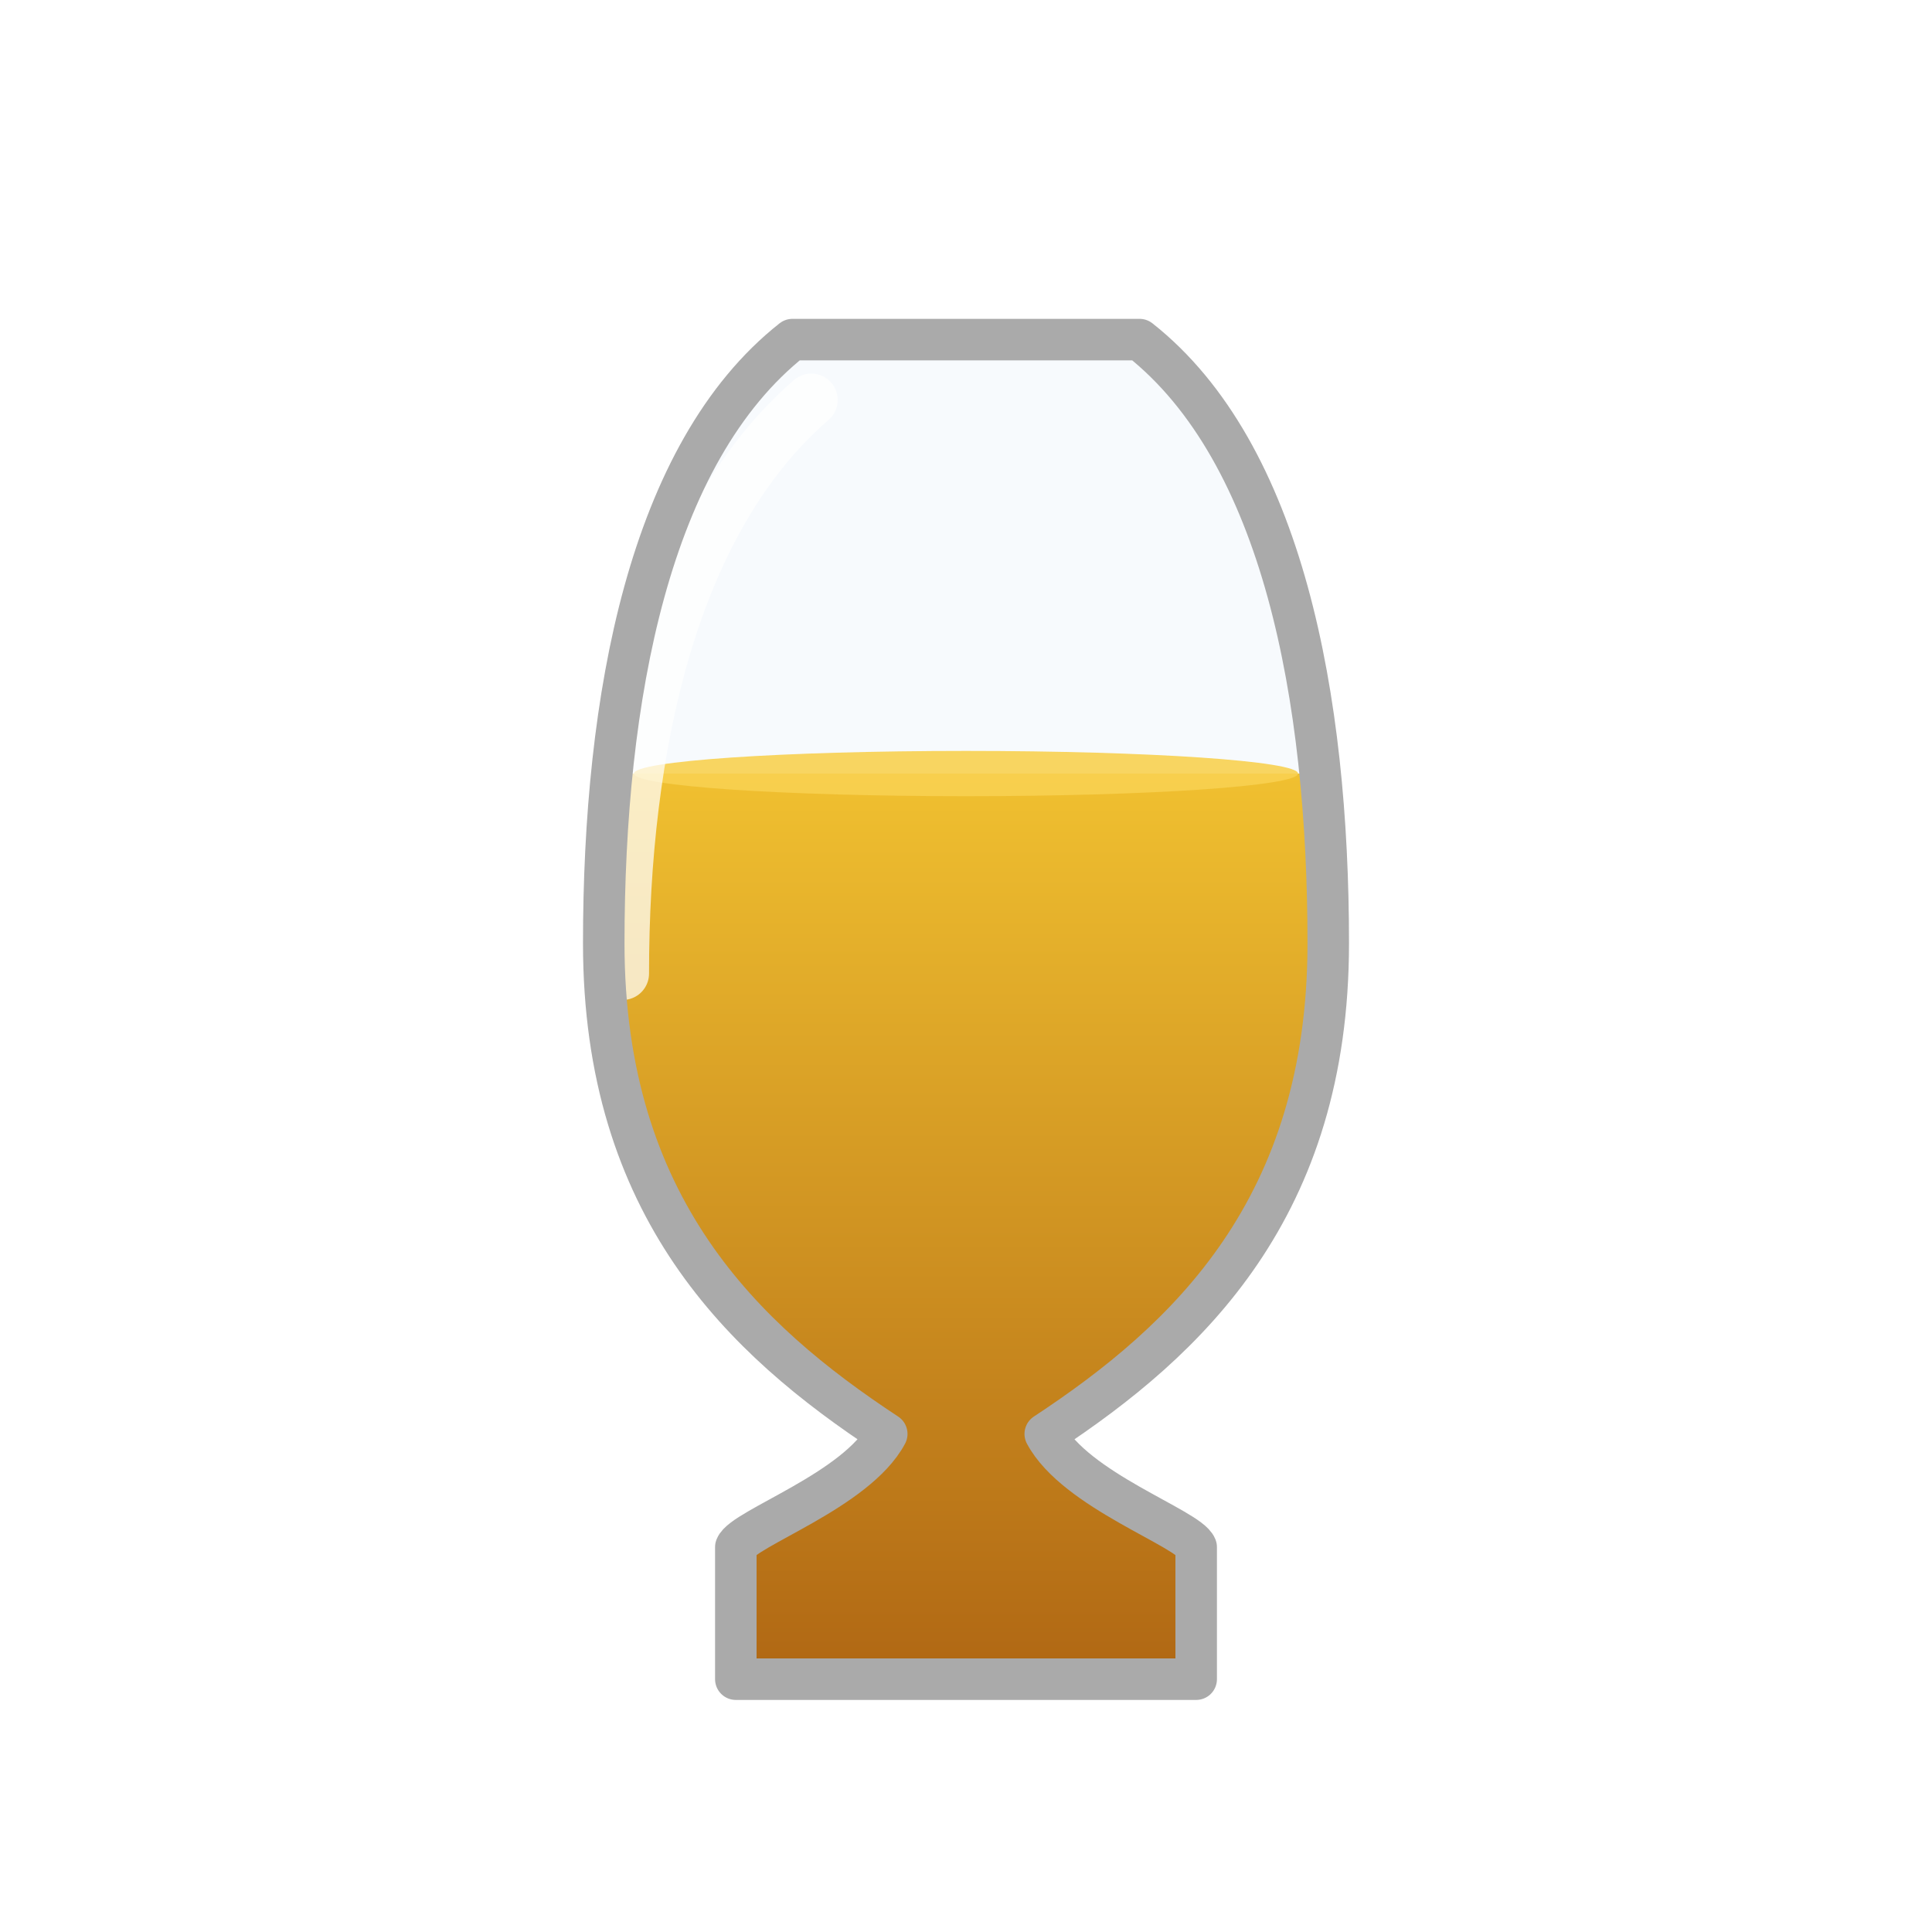
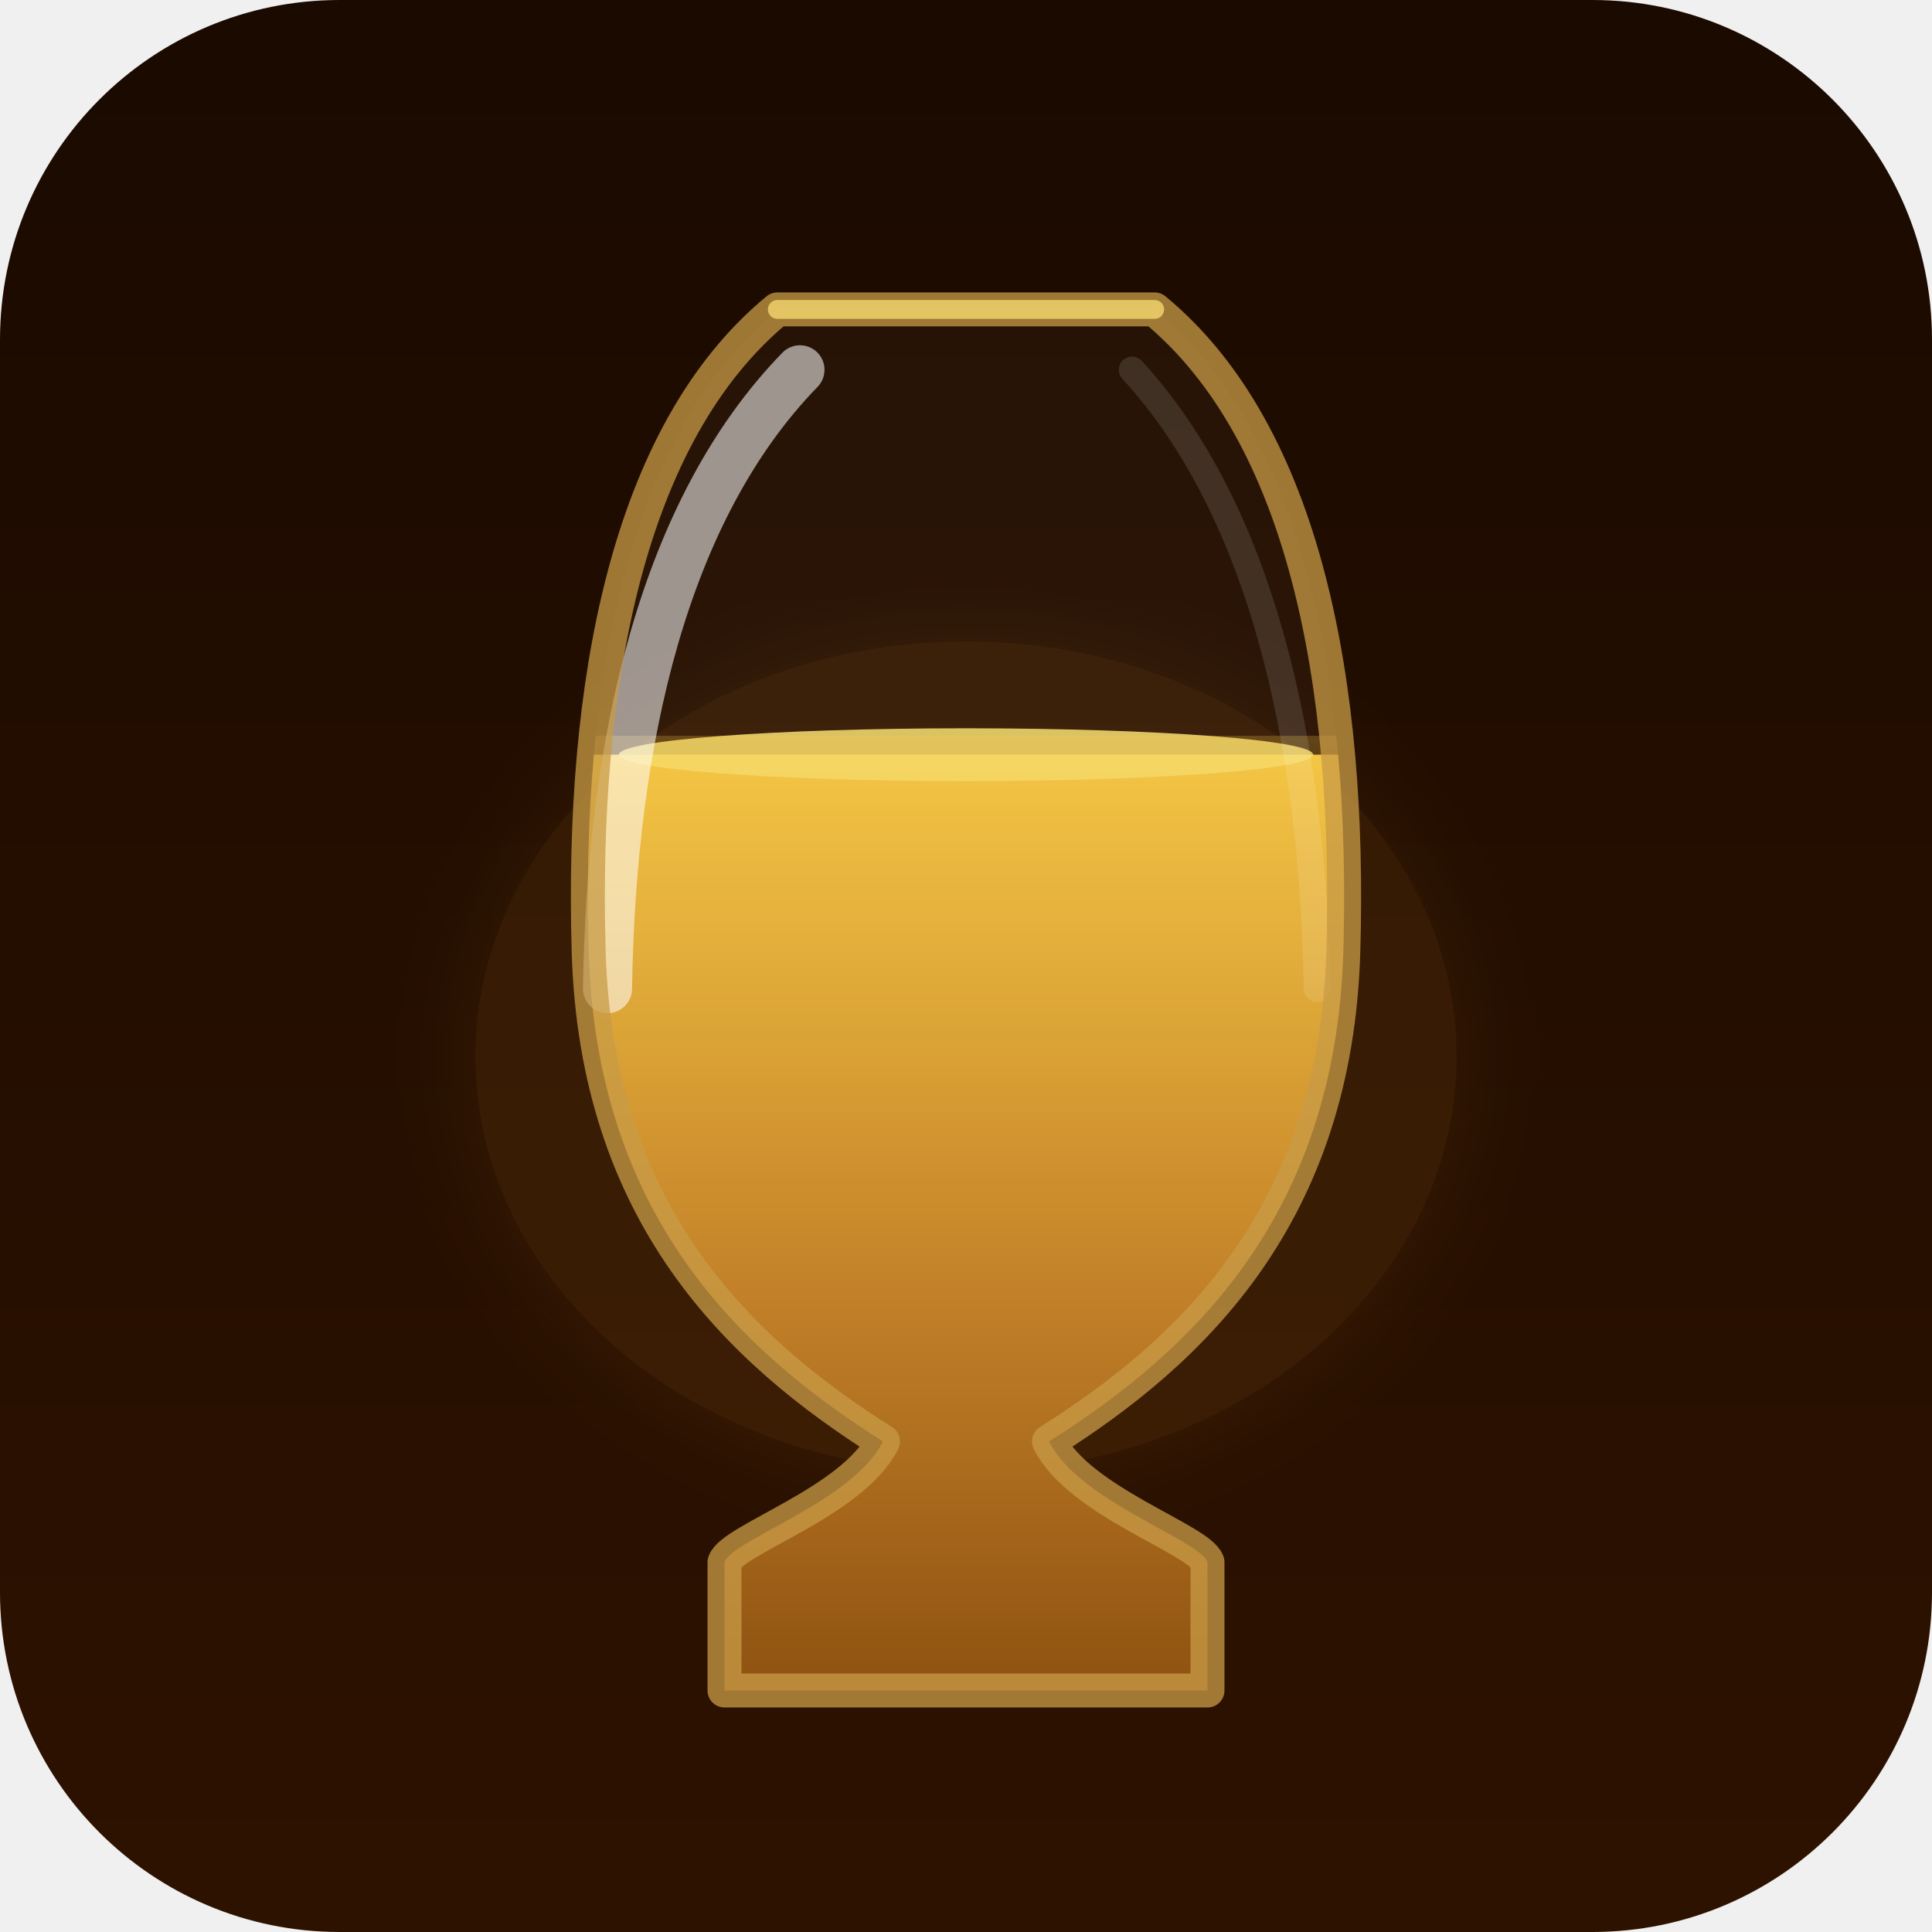
<svg xmlns="http://www.w3.org/2000/svg" viewBox="0 0 512 512">
-   <rect width="512" height="512" fill="#ffffff" />
  <defs>
+     <linearGradient id="bg" x1="0" y1="0" x2="0" y2="1">
+       <stop offset="0%" stop-color="#1a0a00" />
+       <stop offset="100%" stop-color="#2e1200" />
+     </linearGradient>
+     <linearGradient id="wg" x1="0" y1="0" x2="0" y2="1">
+       <stop offset="0%" stop-color="#f5c842" />
+       <stop offset="50%" stop-color="#c17f24" />
+       <stop offset="100%" stop-color="#7a3e05" />
+     </linearGradient>
+     <linearGradient id="glow" x1="0" y1="0" x2="0" y2="1">
+       <stop offset="0%" stop-color="#f5c842" stop-opacity="0.25" />
+       <stop offset="100%" stop-color="#c17f24" stop-opacity="0" />
+     </linearGradient>
    <clipPath id="gc">
-       <path d="M210,90 L302,90 C340,120 352,185 352,250 C352,320 315,355 277,380 C285,395 315,405 317,410 L317,445 L195,445 L195,410 C197,405 227,395 235,380 C197,355 160,320 160,250 C160,185 172,120 210,90 Z" />
+       <path d="M206,82 L306,82 C346,115 358,182 356,252 C354,322 316,358 278,382 C286,398 318,408 320,414 L320,448 L192,448 L192,414 C194,408 226,398 234,382 C196,358 158,322 156,252 C154,182 166,115 206,82 Z" />
    </clipPath>
-     <linearGradient id="wg" x1="0" y1="0" x2="0" y2="1">
-       <stop offset="0%" stop-color="#f0c030" />
-       <stop offset="100%" stop-color="#a85c10" />
-     </linearGradient>
+     <filter id="ambGlow">
+       <feGaussianBlur stdDeviation="12" result="blur" />
+       <feComposite in="SourceGraphic" in2="blur" operator="over" />
+     </filter>
  </defs>
-   <path d="M210,90 L302,90 C340,120 352,185 352,250 C352,320 315,355 277,380 C285,395 315,405 317,410 L317,445 L195,445 L195,410 C197,405 227,395 235,380 C197,355 160,320 160,250 C160,185 172,120 210,90 Z" fill="rgba(200,225,245,0.15)" />
-   <rect x="100" y="205" width="320" height="270" clip-path="url(#gc)" fill="url(#wg)" />
-   <ellipse cx="256" cy="205" rx="88" ry="6" clip-path="url(#gc)" fill="#f8d050" opacity="0.9" />
-   <path d="M215,106 C178,138 165,198 165,258" fill="none" stroke="rgba(255,255,255,0.72)" stroke-width="14" stroke-linecap="round" />
-   <path d="M210,90 L302,90 C340,120 352,185 352,250 C352,320 315,355 277,380 C285,395 315,405 317,410 L317,445 L195,445 L195,410 C197,405 227,395 235,380 C197,355 160,320 160,250 C160,185 172,120 210,90 Z" fill="none" stroke="#aaaaaa" stroke-width="11" stroke-linejoin="round" />
+   <rect width="512" height="512" rx="90" fill="url(#bg)" />
+   <ellipse cx="256" cy="280" rx="130" ry="110" fill="#c17f24" opacity="0.12" filter="url(#ambGlow)" />
+   <rect x="100" y="200" width="330" height="280" clip-path="url(#gc)" fill="url(#wg)" />
+   <ellipse cx="256" cy="200" rx="92" ry="7" clip-path="url(#gc)" fill="#f8e070" opacity="0.85" />
+   <rect x="100" y="195" width="330" height="50" clip-path="url(#gc)" fill="url(#glow)" />
+   <path d="M206,82 L306,82 C346,115 358,182 356,252 C354,322 316,358 278,382 C286,398 318,408 320,414 L320,448 L192,448 L192,414 C194,408 226,398 234,382 C196,358 158,322 156,252 C154,182 166,115 206,82 Z" fill="rgba(255,220,150,0.04)" />
+   <path d="M212,98 C176,135 162,196 161,262" fill="none" stroke="rgba(255,255,255,0.55)" stroke-width="13" stroke-linecap="round" />
+   <path d="M300,98 C334,135 348,196 349,262" fill="none" stroke="rgba(255,255,255,0.12)" stroke-width="7" stroke-linecap="round" />
+   <path d="M206,82 L306,82 C346,115 358,182 356,252 C354,322 316,358 278,382 C286,398 318,408 320,414 L320,448 L192,448 L192,414 C194,408 226,398 234,382 C196,358 158,322 156,252 C154,182 166,115 206,82 Z" fill="none" stroke="rgba(200,155,70,0.75)" stroke-width="9" stroke-linejoin="round" />
+   <line x1="206" y1="82" x2="306" y2="82" stroke="rgba(255,230,120,0.7)" stroke-width="5" stroke-linecap="round" />
</svg>
